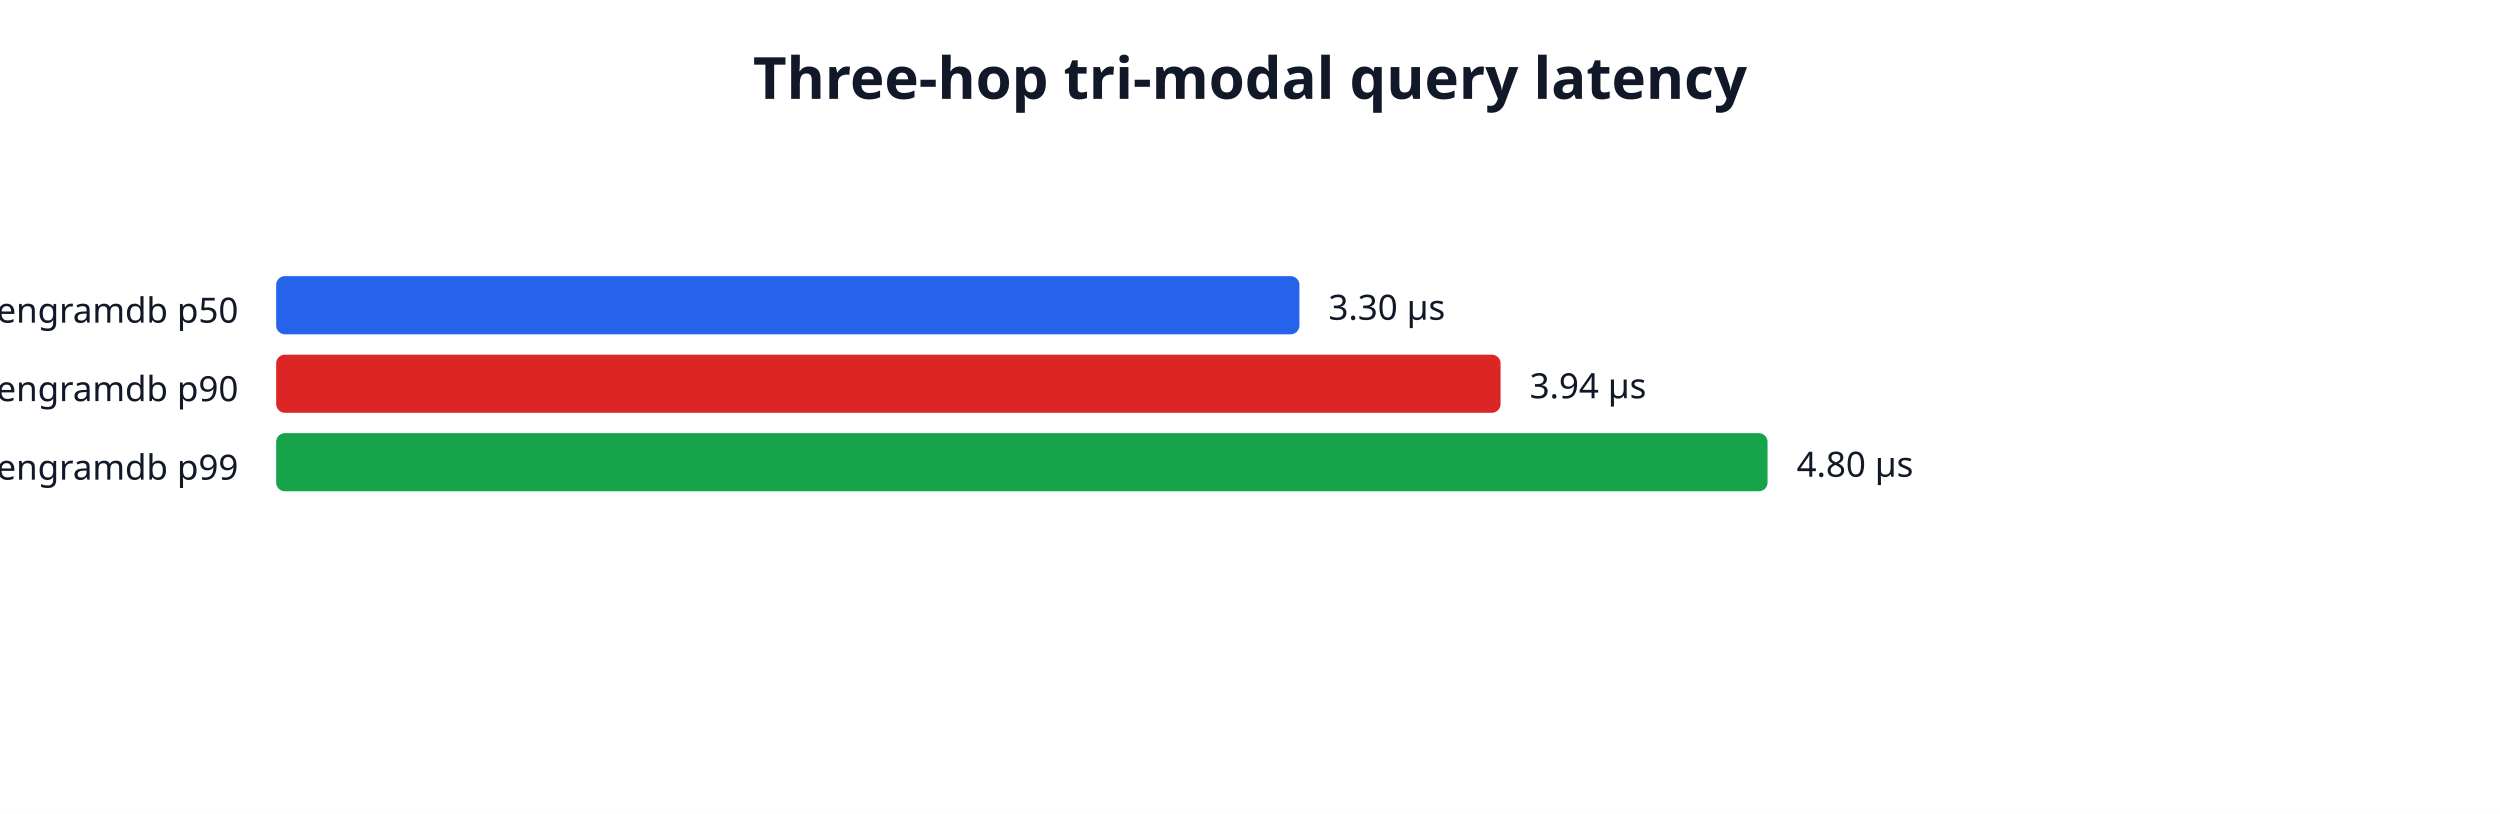
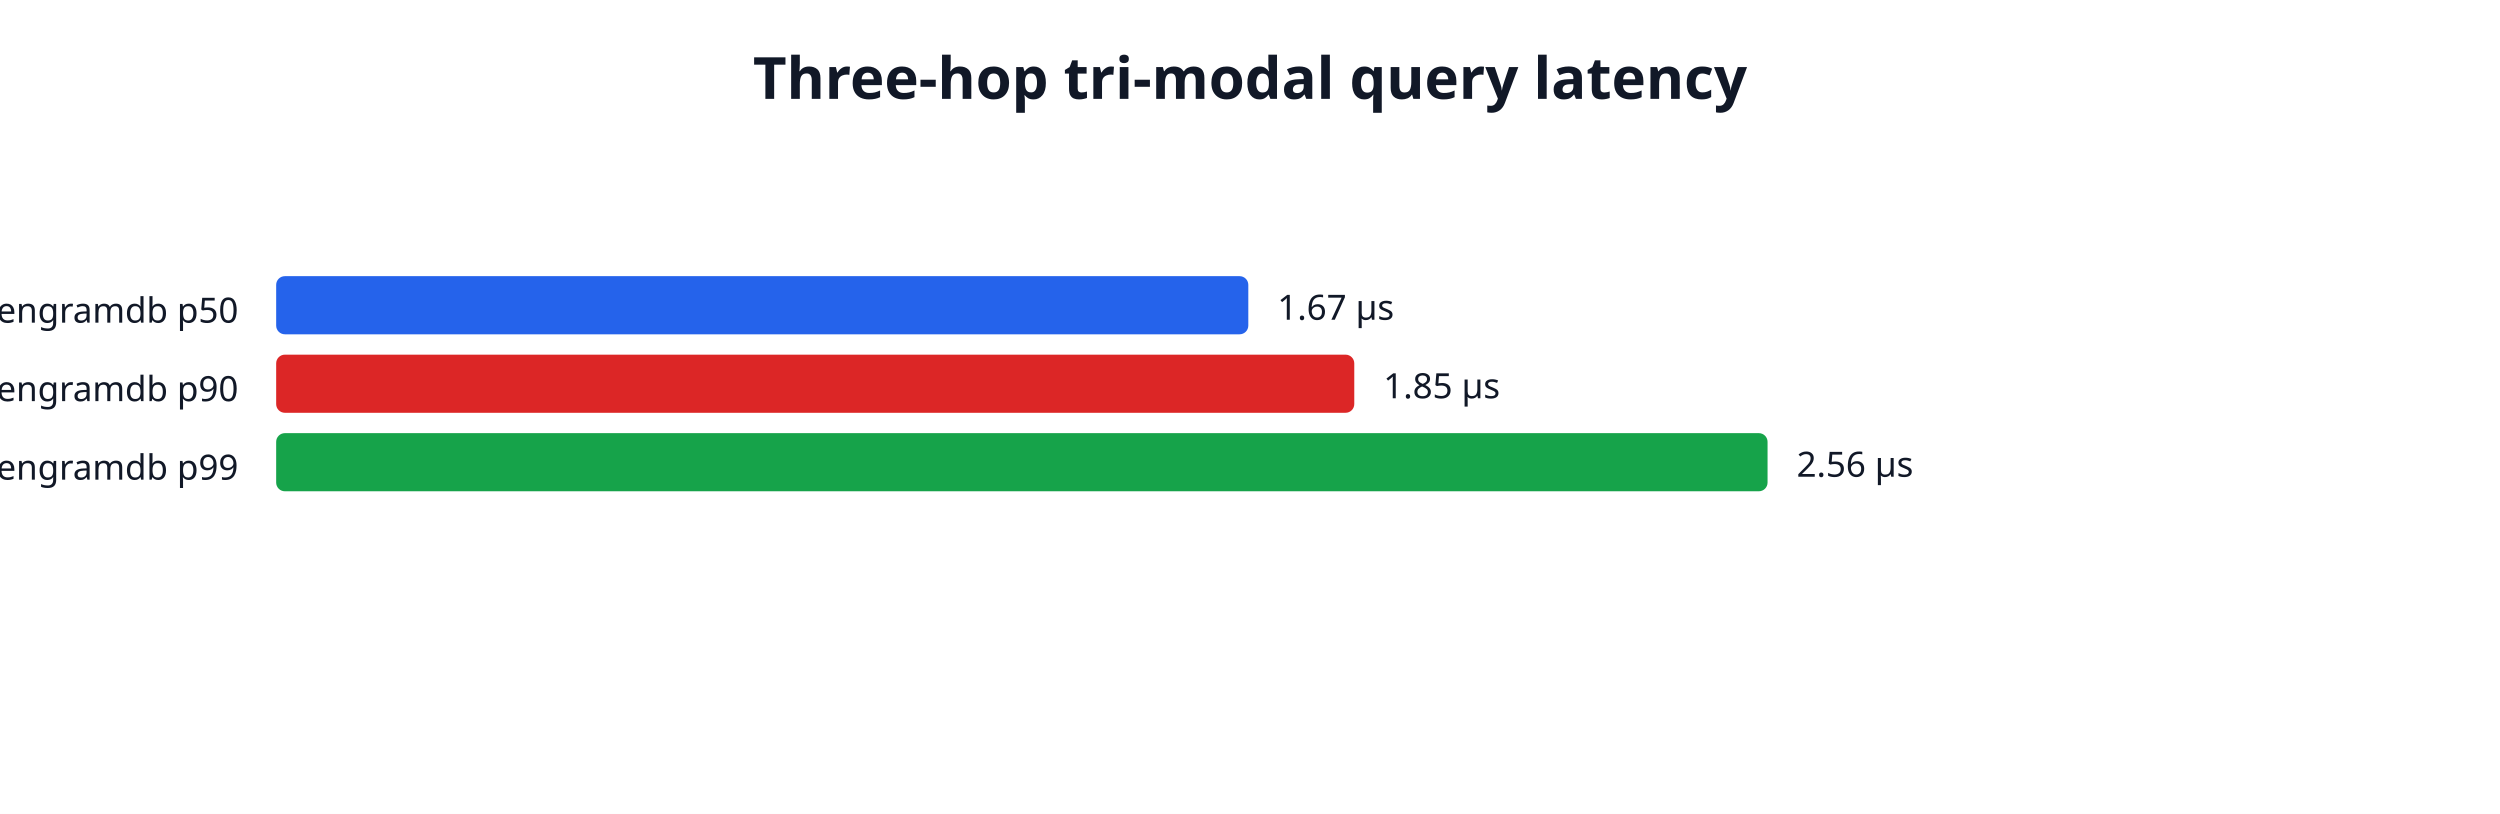
<svg xmlns="http://www.w3.org/2000/svg" width="860" height="280" viewBox="0 0 860 280">
  <rect width="100%" height="100%" fill="white" />
  <style>text{font-family:system-ui,sans-serif;fill:#111827}.grid{stroke:#e5e7eb}.axis{stroke:#374151;stroke-width:1.5}</style>
  <text x="430" y="34" text-anchor="middle" font-size="20" font-weight="600">Three-hop tri-modal query latency</text>
  <text x="82" y="111" text-anchor="end" font-size="12">engramdb p50</text>
-   <rect x="95" y="95" width="352.00" height="20" rx="3" fill="#2563eb" />
-   <text x="457.00" y="110" font-size="12">3.30 µs</text>
+   <rect x="95" y="95" width="334.42" height="20" rx="3" fill="#2563eb" />
+   <text x="439.42" y="110" font-size="12">1.67 µs</text>
  <text x="82" y="138" text-anchor="end" font-size="12">engramdb p90</text>
-   <rect x="95" y="122" width="421.20" height="20" rx="3" fill="#dc2626" />
-   <text x="526.20" y="137" font-size="12">3.94 µs</text>
+   <rect x="95" y="122" width="370.87" height="20" rx="3" fill="#dc2626" />
+   <text x="475.87" y="137" font-size="12">1.85 µs</text>
  <text x="82" y="165" text-anchor="end" font-size="12">engramdb p99</text>
  <rect x="95" y="149" width="513.04" height="20" rx="3" fill="#16a34a" />
-   <text x="618.04" y="164" font-size="12">4.80 µs</text>
+   <text x="618.04" y="164" font-size="12">2.56 µs</text>
</svg>
